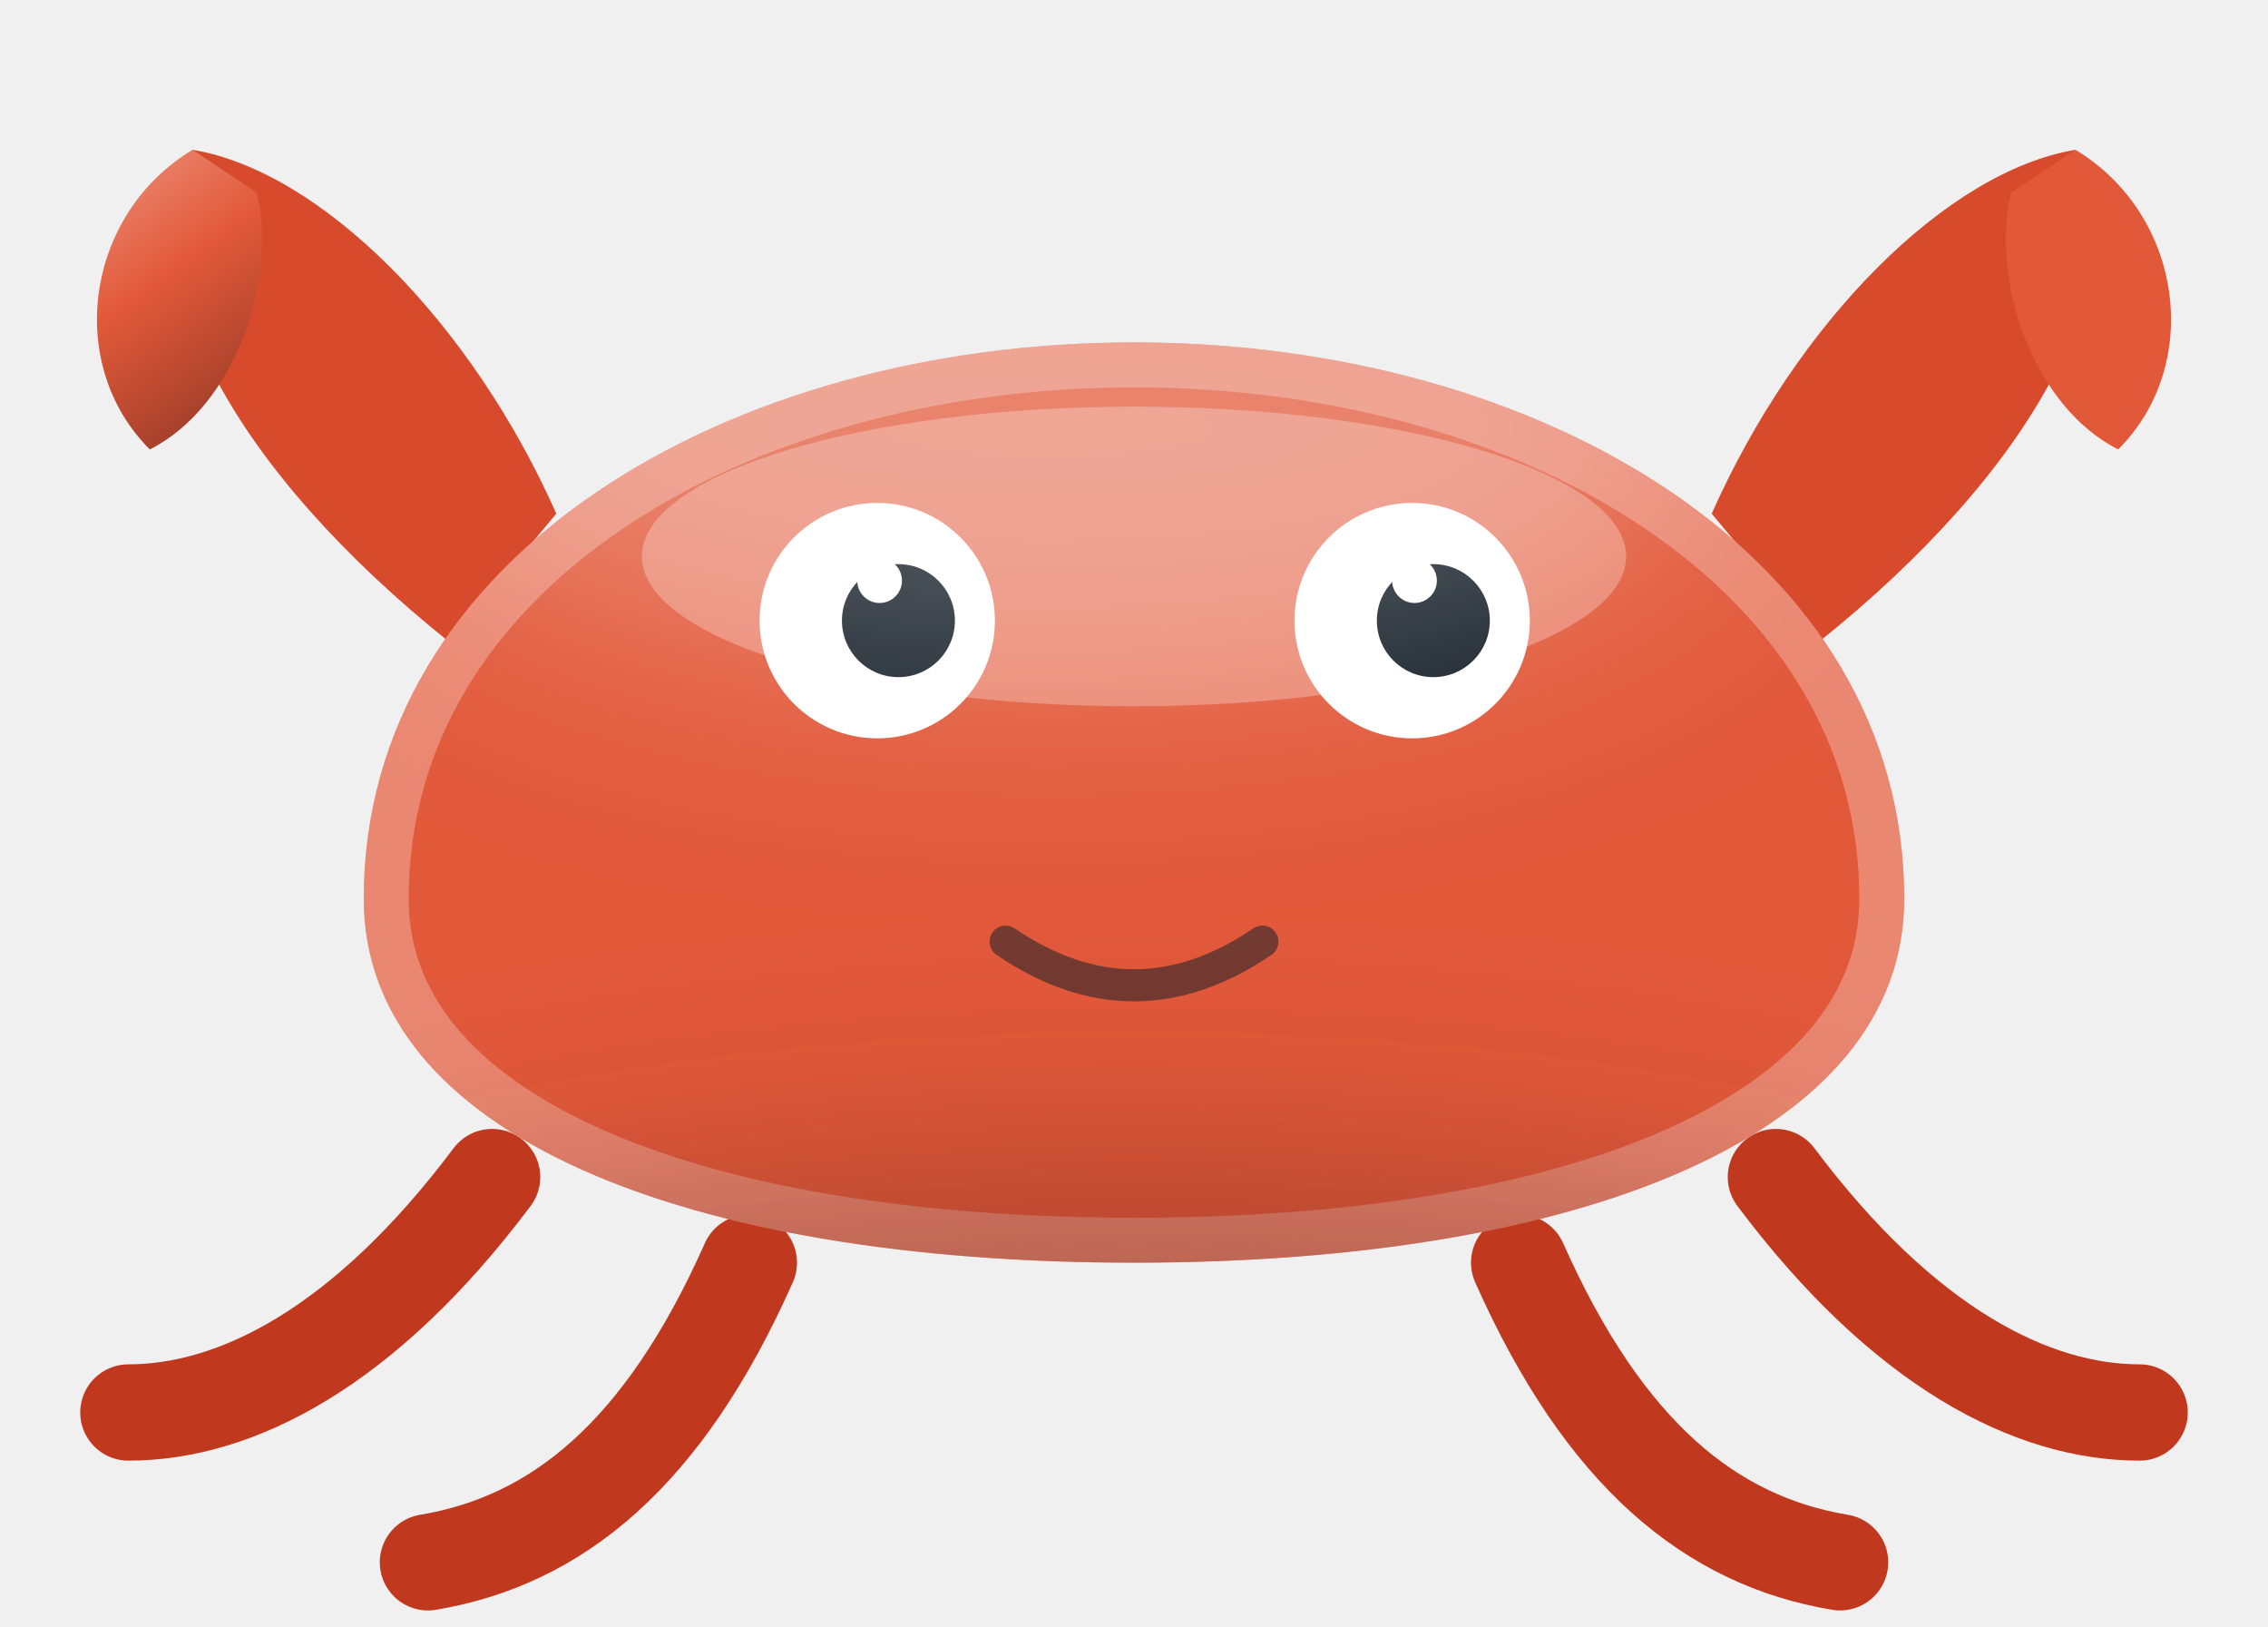
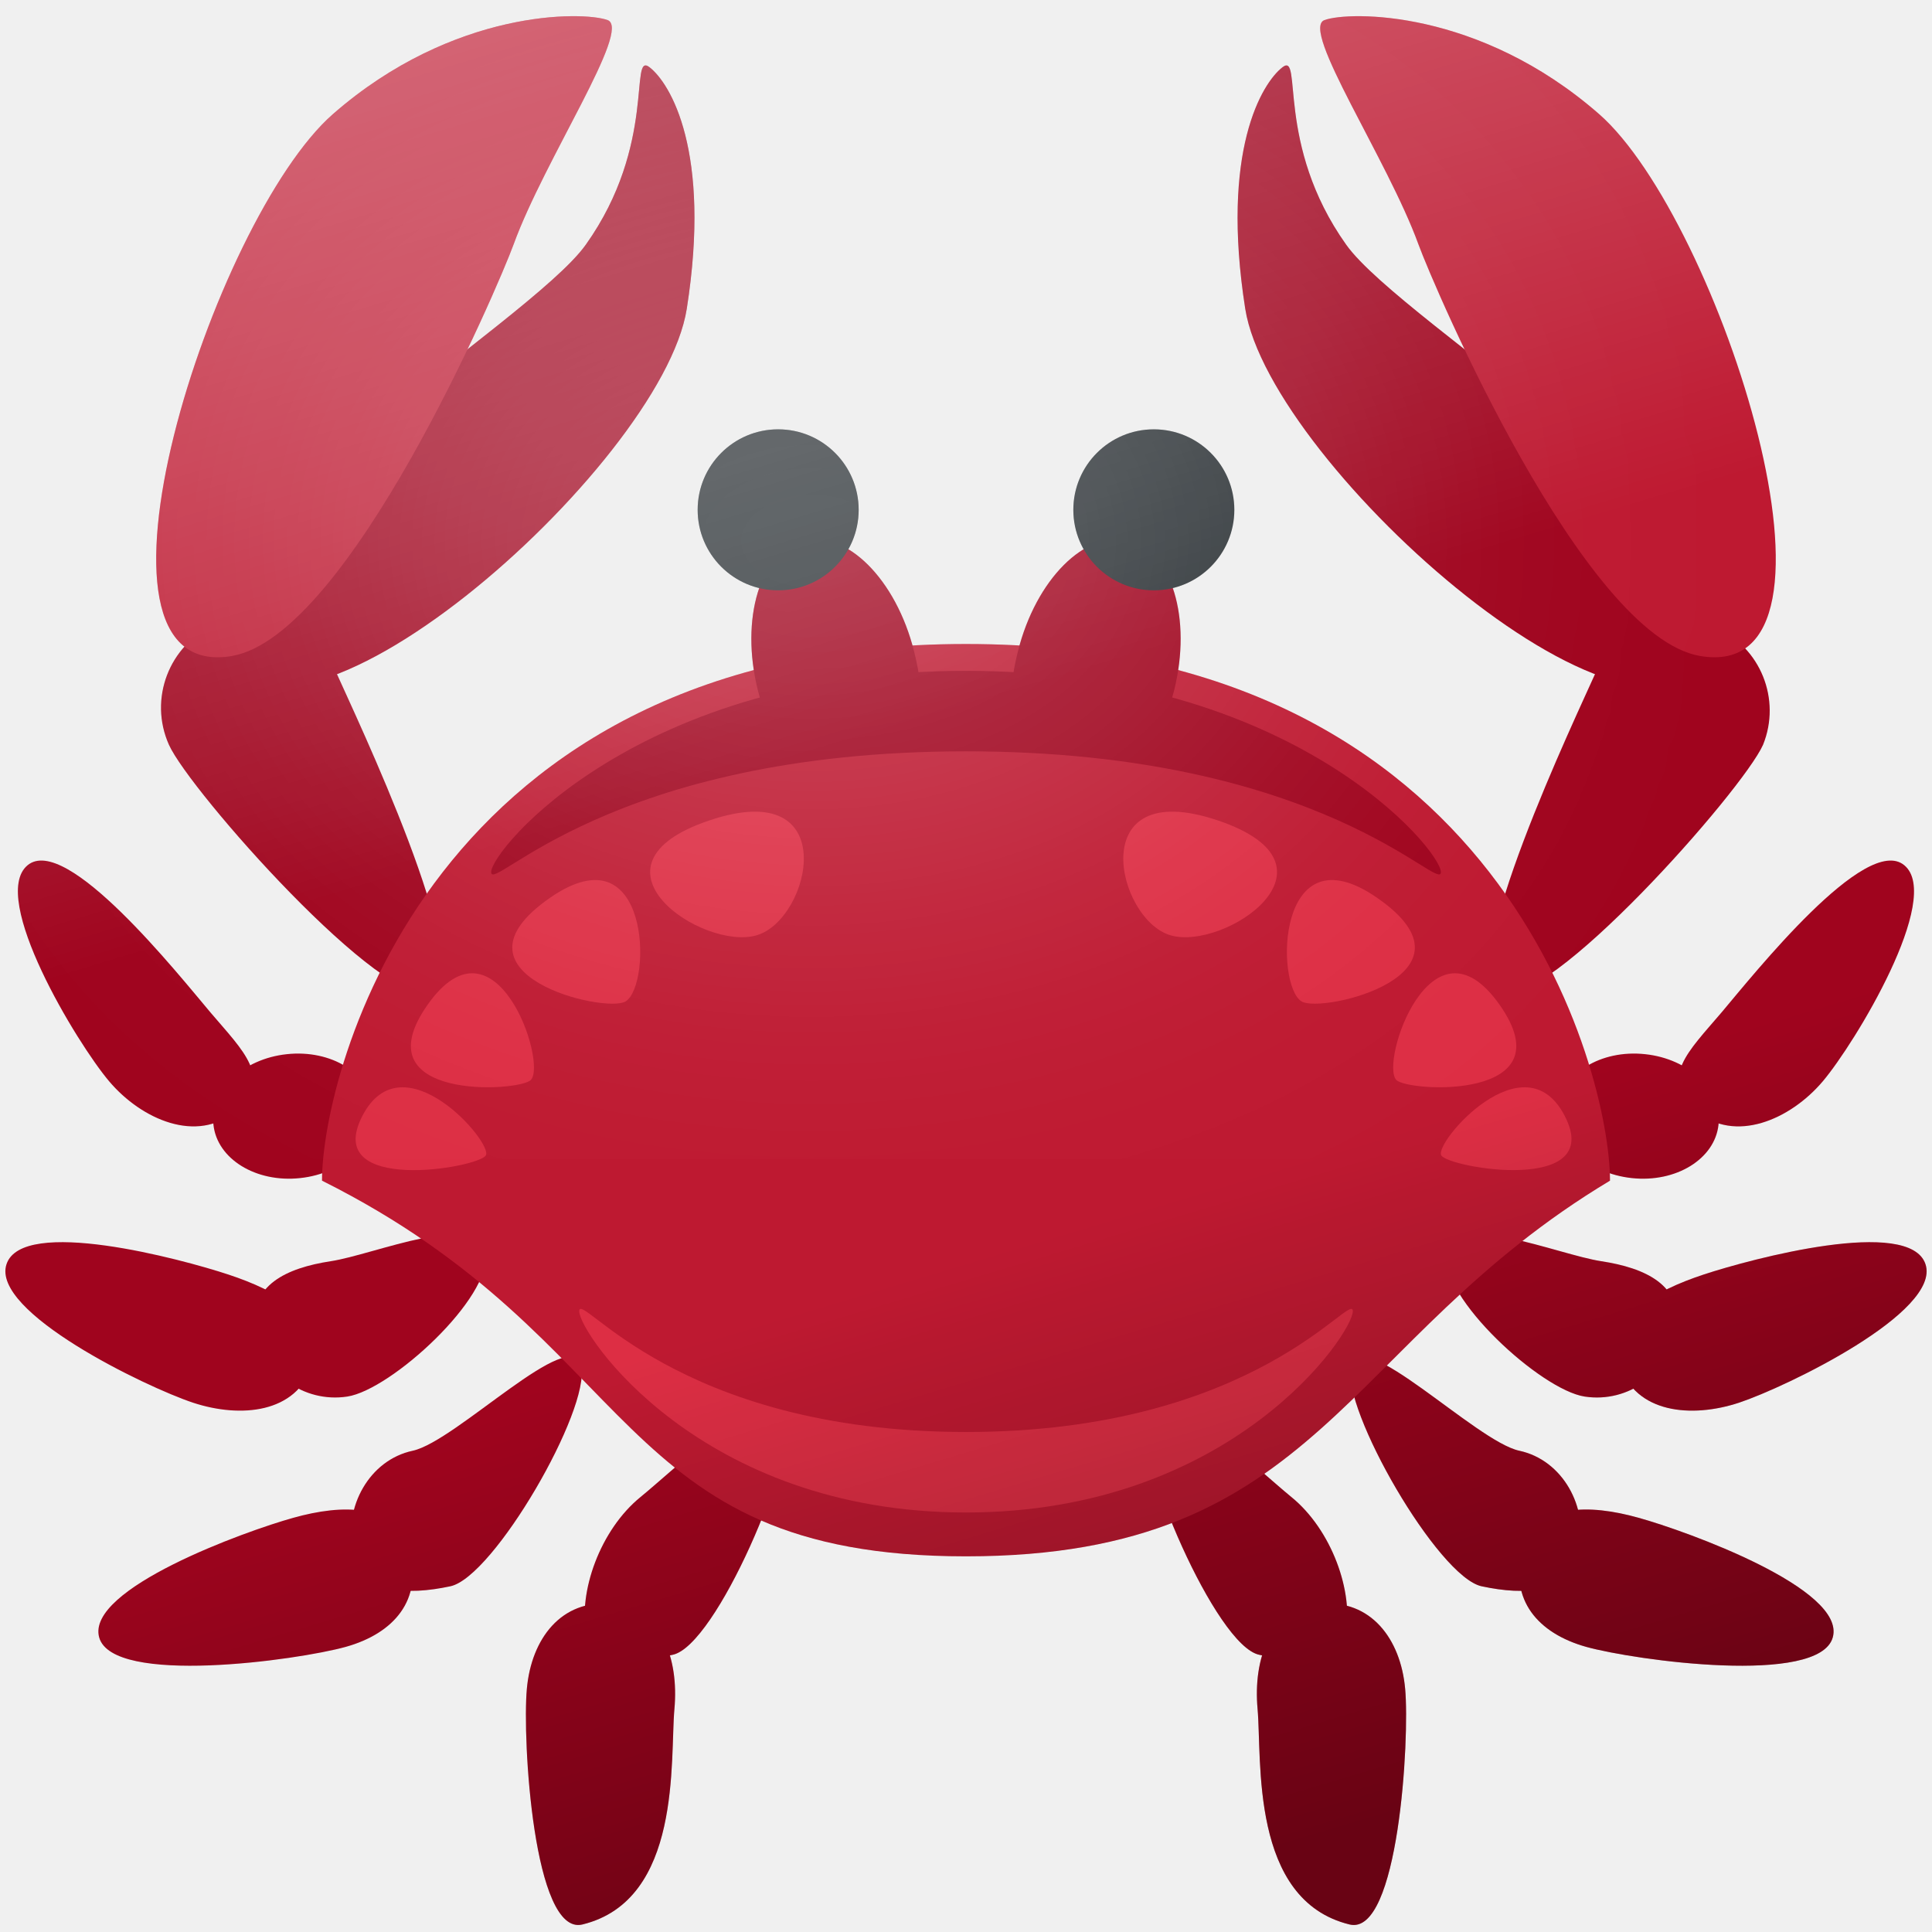
- <svg xmlns="http://www.w3.org/2000/svg" viewBox="0 0 212 152" width="636" height="456">
+ <svg xmlns="http://www.w3.org/2000/svg" viewBox="0 0 36 36" width="432" height="432">
  <defs>
-     <clipPath id="c">
-       <path d="M34,84 C34,52 68,32 106,32 C144,32 178,52 178,84 C178,106 148,118 106,118 C64,118 34,106 34,84 Z" />
-     </clipPath>
-     <linearGradient id="vol" x1="0.15" y1="0" x2="0.55" y2="1">
-       <stop offset="0" stop-color="#eb8b75" />
-       <stop offset="0.45" stop-color="#e2593a" />
-       <stop offset="1" stop-color="#9e3e29" />
+     <g id="sa-art">
+       <path fill="#A0041E" d="M6.96 20.637c.068.639-.543 1.228-1.368 1.315-.824.089-1.547-.357-1.615-.995-.068-.639.544-1.227 1.368-1.314.824-.089 1.547.356 1.615.994zm2.087 2.717c.125.818-1.756 2.544-2.576 2.669a1.499 1.499 0 0 1-1.708-1.257c-.125-.818.58-1.14 1.398-1.265.819-.124 2.761-.965 2.886-.147zm1.783 2.104c.173.81-1.628 3.927-2.438 4.1-.811.173-1.645.146-1.817-.665-.173-.81.306-1.688 1.116-1.861.81-.174 2.966-2.384 3.139-1.574zm3.853.858c.165.811-1.338 4.354-2.15 4.519-.812.165-1.439.451-1.604-.36-.165-.812.261-1.975 1.006-2.58.644-.523 2.584-2.39 2.748-1.579z" />
+       <path fill="#A0041E" d="M3.925 18.869c.607.715 1.18 1.23.464 1.835-.716.606-1.747.162-2.354-.554-.605-.715-2.239-3.42-1.524-4.025.717-.606 2.809 2.029 3.414 2.744zm.33 4.88c.892.295 1.857.801 1.563 1.691-.294.891-1.328.991-2.219.698-.889-.295-3.772-1.691-3.478-2.581.295-.89 3.244-.102 4.134.192zm1.214 4.532c.905-.253 1.907-.283 2.159.619.252.903-.282 1.535-1.186 1.787-.902.251-4.342.727-4.594-.176-.251-.905 2.718-1.98 3.621-2.23zm4.348 3.188c.084-.937.644-1.669 1.577-1.585.934.085 1.258 1.025 1.173 1.96-.085.934.147 3.562-1.715 4.016-.912.221-1.121-3.46-1.035-4.391zM29.04 20.637c-.068.639.543 1.228 1.367 1.315.824.089 1.547-.357 1.615-.995.068-.639-.544-1.227-1.367-1.314-.824-.089-1.547.356-1.615.994zm-2.087 2.717c-.125.818 1.757 2.544 2.575 2.669.819.125 1.584-.438 1.709-1.257s-.58-1.14-1.398-1.265c-.819-.124-2.761-.965-2.886-.147zm-1.783 2.104c-.173.81 1.628 3.927 2.438 4.1.81.173 1.644.146 1.816-.665.174-.81-.305-1.688-1.115-1.861-.81-.174-2.966-2.384-3.139-1.574zm-3.853.858c-.166.811 1.338 4.354 2.149 4.519.812.165 1.438.451 1.604-.36.164-.812-.262-1.975-1.007-2.58-.642-.523-2.582-2.39-2.746-1.579z" />
+       <path fill="#A0041E" d="M32.075 18.869c-.607.715-1.18 1.23-.465 1.835.716.606 1.747.162 2.354-.554.605-.715 2.239-3.42 1.523-4.025-.715-.606-2.807 2.029-3.412 2.744zm-.33 4.88c-.892.295-1.857.801-1.562 1.691.293.891 1.328.991 2.219.698.889-.295 3.771-1.691 3.477-2.581-.294-.89-3.244-.102-4.134.192zm-1.215 4.532c-.904-.253-1.906-.283-2.158.619-.252.903.282 1.535 1.185 1.787.902.251 4.343.727 4.594-.177.252-.904-2.717-1.979-3.621-2.229zm-4.347 3.188c-.084-.937-.645-1.669-1.577-1.585-.935.085-1.258 1.025-1.173 1.96.084.934-.147 3.562 1.715 4.016.912.221 1.121-3.46 1.035-4.391zM3.148 13.878a1.696 1.696 0 1 1 3.1-1.384c.381.855 2.651 5.612 1.795 5.994-.855.382-4.513-3.755-4.895-4.61z" />
+       <path fill="#A0041E" d="M3.994 12.034c1.221 2.956 8.341-3.341 8.803-6.281.462-2.939-.308-4.201-.694-4.5-.386-.299.144 1.435-1.187 3.306-1.053 1.482-7.766 5.434-6.922 7.475zm28.858 1.844a1.699 1.699 0 0 0-3.101-1.384c-.381.855-2.65 5.612-1.794 5.994.855.382 4.513-3.755 4.895-4.61z" />
+       <path fill="#A0041E" d="M32.007 12.034c-1.222 2.956-8.341-3.341-8.804-6.281-.461-2.939.309-4.201.694-4.5.386-.299-.144 1.435 1.187 3.306 1.054 1.482 7.766 5.434 6.923 7.475z" />
+       <path fill="#BE1931" d="M6 22c0-2 2-10 12-10s12 8 12 10c-5 3-5.373 7-12 7s-6-4-12-7zm-1.677-9.777c-3.153.543-.358-8.141 1.883-10.099C8.446.166 10.863.207 11.321.374s-1.174 2.595-1.75 4.178c-.293.803-3.072 7.296-5.248 7.671zm27.354 0c3.152.543.358-8.141-1.882-10.099C27.555.166 25.139.207 24.68.374c-.459.167 1.174 2.595 1.75 4.178.293.803 3.071 7.296 5.247 7.671z" />
+       <path fill="#A0041E" d="M17.032 12.136c.335 1.339-.045 1.588-.849 1.789-.804.201-1.727.278-2.061-1.061-.335-1.339.045-2.588.849-2.789.803-.201 1.726.721 2.061 2.061zm4.846.728c-.335 1.34-1.258 1.262-2.061 1.061-.804-.201-1.184-.45-.849-1.789.335-1.34 1.258-2.262 2.062-2.061.803.2 1.183 1.449.848 2.789z" />
+       <circle cx="14.5" cy="9.5" r="1.5" fill="#292F33" />
+       <circle cx="21.5" cy="9.5" r="1.5" fill="#292F33" />
+       <path fill="#DD2E44" d="M9.053 21.529c-.14.236-3.053.732-2.303-.731s2.443.497 2.303.731z" />
+       <path fill="#DD2E44" d="M9.891 20.124c-.218.225-3.188.391-1.922-1.404 1.265-1.793 2.234 1.082 1.922 1.404z" />
+       <path fill="#DD2E44" d="M11.657 18.66c-.378.231-3.471-.501-1.407-1.932 1.872-1.296 1.906 1.626 1.407 1.932z" />
+       <path fill="#DD2E44" d="M14.102 17.427c-1.008.299-3.378-1.302-.881-2.141 2.498-.839 1.889 1.842.881 2.141zm12.754 4.102c.141.235 3.053.731 2.303-.731-.75-1.463-2.443.497-2.303.731z" />
+       <path fill="#DD2E44" d="M26.019 20.124c.218.225 3.188.391 1.922-1.404-1.266-1.793-2.235 1.082-1.922 1.404z" />
+       <path fill="#DD2E44" d="M24.253 18.66c.378.231 3.471-.501 1.406-1.932-1.872-1.296-1.906 1.626-1.406 1.932z" />
+       <path fill="#DD2E44" d="M21.808 17.427c1.008.299 3.378-1.302.881-2.141-2.499-.839-1.89 1.842-.881 2.141z" />
+       <path fill="#A0041E" d="M26.849 16.25c0 .414-2.189-2.25-8.849-2.25-6.661 0-8.848 2.664-8.848 2.25 0-.414 2.754-3.75 8.848-3.75 6.094 0 8.849 3.336 8.849 3.75z" />
+       <path fill="#DD2E44" d="M10.793 24.433c0-.414 1.782 2.25 7.207 2.25s7.208-2.664 7.208-2.25c0 .414-2.244 3.75-7.208 3.75s-7.207-3.336-7.207-3.75z" />
+     </g>
+     <filter id="sa-alpha">
+       <feColorMatrix type="matrix" values="0 0 0 0 1  0 0 0 0 1  0 0 0 0 1  0 0 0 1 0" />
+     </filter>
+     <filter id="sa-soft" x="-50%" y="-50%" width="200%" height="200%">
+       <feGaussianBlur stdDeviation="4.32" />
+     </filter>
+     <mask id="sa-mask">
+       <g filter="url(#sa-alpha)">
+         <use href="#sa-art" />
+       </g>
+     </mask>
+     <linearGradient id="sa-vol" x1="0.2" y1="0" x2="0.5" y2="1">
+       <stop offset="0" stop-color="#ffffff" stop-opacity="0.34" />
+       <stop offset="0.42" stop-color="#ffffff" stop-opacity="0" />
+       <stop offset="0.68" stop-color="#000000" stop-opacity="0" />
+       <stop offset="1" stop-color="#000000" stop-opacity="0.34" />
    </linearGradient>
-     <filter id="soft" x="-60%" y="-60%" width="220%" height="220%">
-       <feGaussianBlur stdDeviation="10.6" />
-     </filter>
  </defs>
-   <g fill="none" stroke="#c0391f" stroke-width="9" stroke-linecap="round">
-     <path d="M46,110 C34,126 22,132 12,132" />
-     <path d="M70,118 C62,136 52,144 40,146" />
-     <path d="M142,118 C150,136 160,144 172,146" />
-     <path d="M166,110 C178,126 190,132 200,132" />
-   </g>
-   <path d="M42,60 C22,44 12,26 18,14 C30,16 44,30 52,48 Z" fill="#d84a2c" />
-   <path d="M18,14 C8,20 6,34 14,42 C22,38 26,26 24,18 Z" fill="url(#vol)" />
-   <path d="M170,60 C190,44 200,26 194,14 C182,16 168,30 160,48 Z" fill="#d84a2c" />
-   <path d="M194,14 C204,20 206,34 198,42 C190,38 186,26 188,18 Z" fill="#e2593a" />
-   <path d="M34,84 C34,52 68,32 106,32 C144,32 178,52 178,84 C178,106 148,118 106,118 C64,118 34,106 34,84 Z" fill="#e2593a" />
-   <g clip-path="url(#c)" opacity=".28">
-     <ellipse cx="106" cy="52" rx="46" ry="14" fill="#fff" />
-   </g>
-   <circle cx="132" cy="58" r="11" fill="#fff" />
-   <circle cx="133.98" cy="58" r="5.28" fill="#17202a" />
-   <circle cx="132.22" cy="54.26" r="2.09" fill="#fff" />
-   <circle cx="82" cy="58" r="11" fill="#fff" />
-   <circle cx="83.98" cy="58" r="5.28" fill="#17202a" />
-   <circle cx="82.22" cy="54.26" r="2.09" fill="#fff" />
-   <path d="M94,88 q12,8.16 24,0" fill="none" stroke="#17202a" stroke-width="3" stroke-linecap="round" opacity=".55" />
-   <g clip-path="url(#c)">
-     <path d="M34,84 C34,52 68,32 106,32 C144,32 178,52 178,84 C178,106 148,118 106,118 C64,118 34,106 34,84 Z" fill="none" stroke="#ffffff" stroke-width="8.4" opacity=".28" />
-     <ellipse cx="98" cy="40" rx="64" ry="23" fill="#ffffff" opacity=".26" filter="url(#soft)" />
-     <ellipse cx="106" cy="161" rx="131" ry="52" fill="#66281a" opacity=".42" filter="url(#soft)" />
+   <use href="#sa-art" />
+   <g mask="url(#sa-mask)">
+     <rect x="0" y="0" width="36" height="36" fill="url(#sa-vol)" />
+     <ellipse cx="15.12" cy="10.08" rx="9.36" ry="5.76" fill="#ffffff" opacity="0.22" filter="url(#sa-soft)" />
  </g>
</svg>
